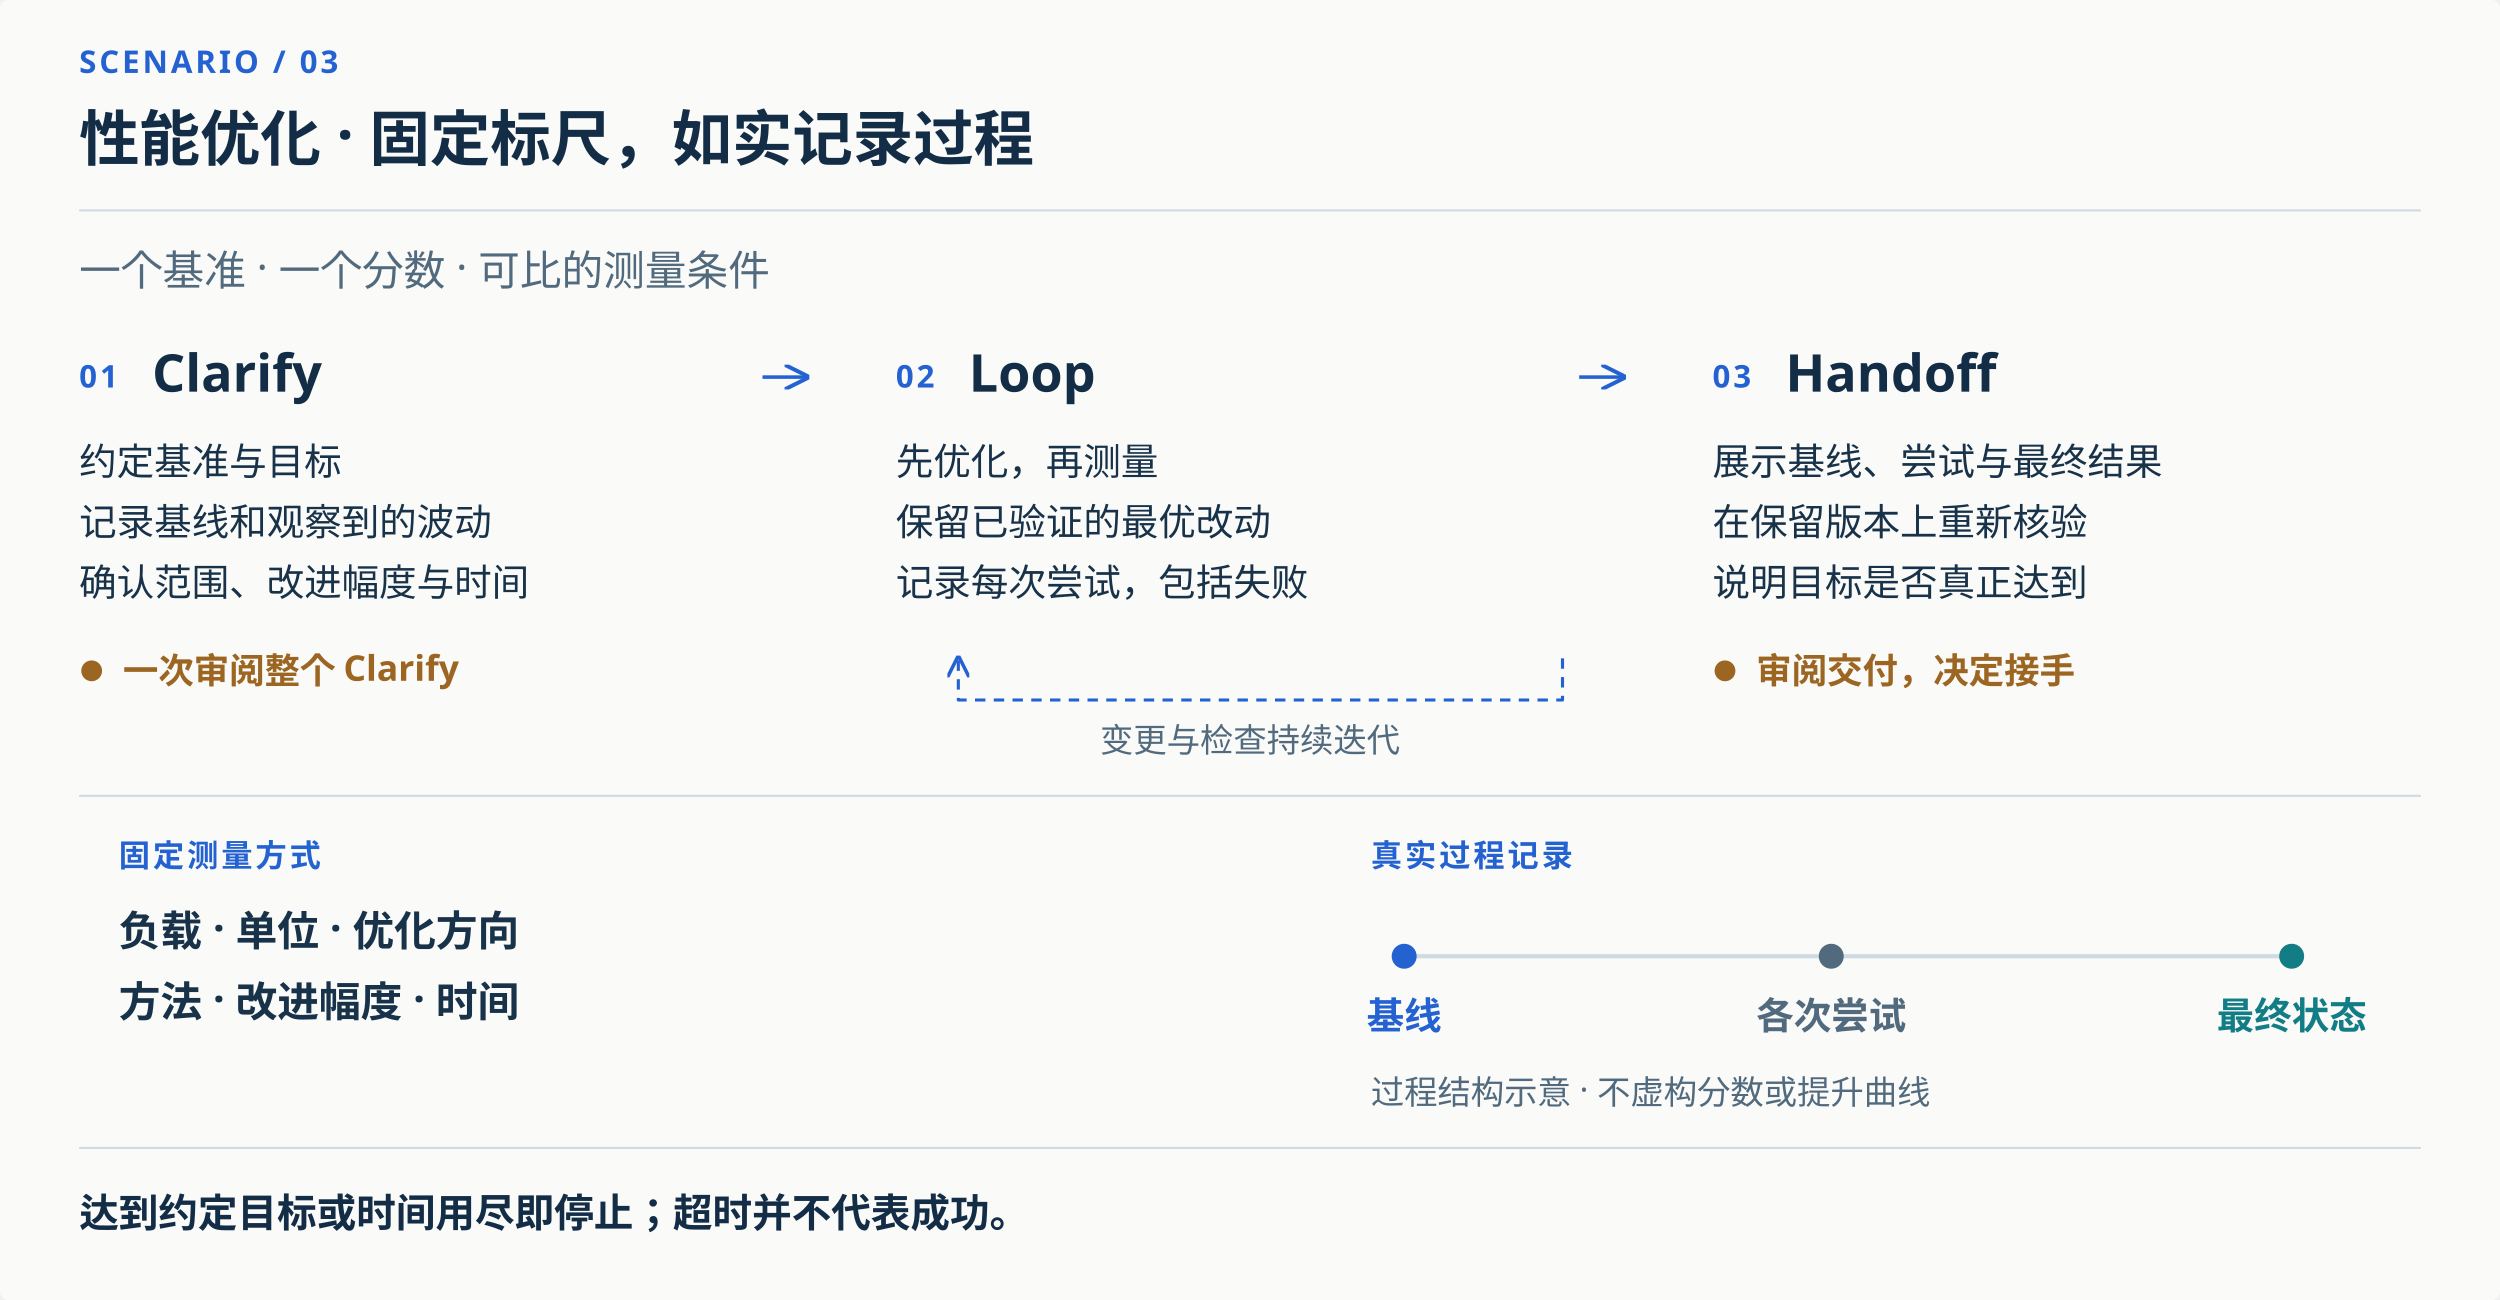
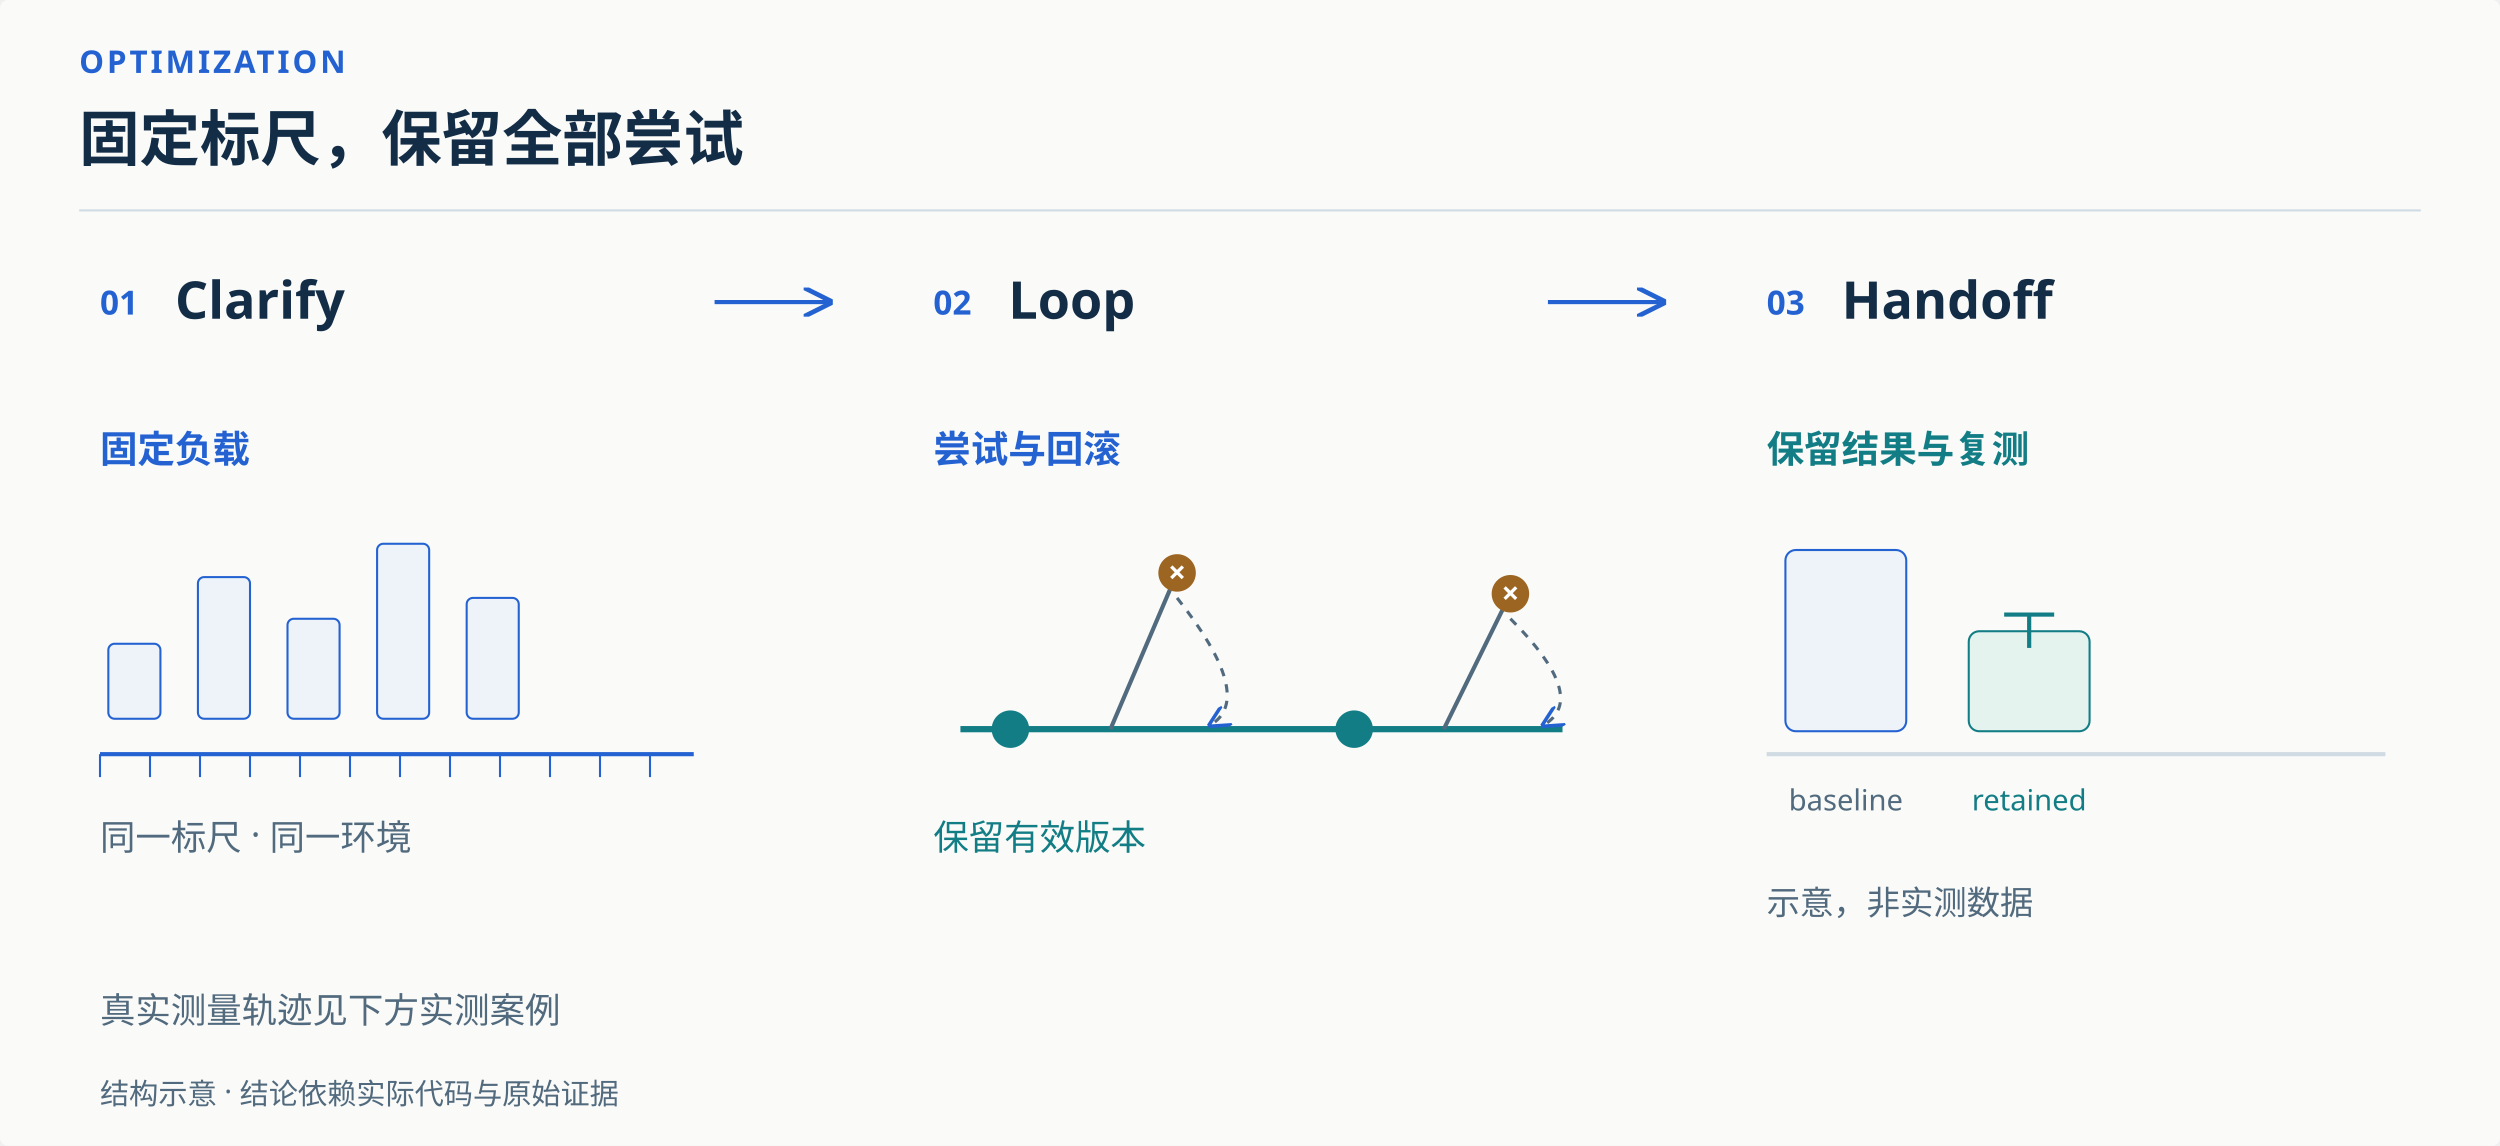
- <svg xmlns="http://www.w3.org/2000/svg" width="1200" height="624" viewBox="0 0 1200 624" role="img" aria-labelledby="title desc">
+ <svg xmlns="http://www.w3.org/2000/svg" width="1200" height="550" viewBox="0 0 1200 550" role="img" aria-labelledby="title desc">
  <defs>
    <marker id="arrow" viewBox="0 0 8 8" refX="7" refY="4" markerWidth="7" markerHeight="7" orient="auto-start-reverse">
      <path d="M0 0 8 4 0 8" fill="none" stroke="#2462d2" stroke-width="1.3" />
    </marker>
    <pattern id="grid" width="24" height="24" patternUnits="userSpaceOnUse">
      <path d="M24 0H0V24" fill="none" stroke="#dce6ed" stroke-width="0.7" />
    </pattern>
  </defs>
-   <rect width="1200" height="624" rx="4" fill="#fafbf9" />
-   <text x="38" y="35" fill="#2462d2" font-family="-apple-system, BlinkMacSystemFont, 'Segoe UI', 'Noto Sans', Helvetica, Arial, 'PingFang SC', 'Microsoft YaHei', sans-serif" font-size="15" font-weight="650" text-anchor="start" letter-spacing="1.4">SCENARIO / 03</text>
-   <text x="38" y="77" fill="#142d47" font-family="-apple-system, BlinkMacSystemFont, 'Segoe UI', 'Noto Sans', Helvetica, Arial, 'PingFang SC', 'Microsoft YaHei', sans-serif" font-size="29" font-weight="650" text-anchor="start">性能优化 · 固定标尺，如实记录过程</text>
+   <rect width="1200" height="550" rx="4" fill="#fafbf9" />
+   <text x="38" y="35" fill="#2462d2" font-family="-apple-system, BlinkMacSystemFont, 'Segoe UI', 'Noto Sans', Helvetica, Arial, 'PingFang SC', 'Microsoft YaHei', sans-serif" font-size="15" font-weight="650" text-anchor="start" letter-spacing="1.4">OPTIMIZATION</text>
+   <text x="38" y="77" fill="#142d47" font-family="-apple-system, BlinkMacSystemFont, 'Segoe UI', 'Noto Sans', Helvetica, Arial, 'PingFang SC', 'Microsoft YaHei', sans-serif" font-size="29" font-weight="650" text-anchor="start">固定标尺，保留全部尝试</text>
  <path d="M38 101L1162 101" fill="none" stroke="#cfdae2" stroke-width="1" />
-   <text x="38" y="137" fill="#526a7e" font-family="-apple-system, BlinkMacSystemFont, 'Segoe UI', 'Noto Sans', Helvetica, Arial, 'PingFang SC', 'Microsoft YaHei', sans-serif" font-size="20" font-weight="400" text-anchor="start">一个基准 · 一个分数 · 可比的测量条件</text>
-   <text x="38" y="186" fill="#2462d2" font-family="-apple-system, BlinkMacSystemFont, 'Segoe UI', 'Noto Sans', Helvetica, Arial, 'PingFang SC', 'Microsoft YaHei', sans-serif" font-size="15" font-weight="650" text-anchor="start" letter-spacing="1.4">01</text>
-   <text x="73" y="188" fill="#142d47" font-family="-apple-system, BlinkMacSystemFont, 'Segoe UI', 'Noto Sans', Helvetica, Arial, 'PingFang SC', 'Microsoft YaHei', sans-serif" font-size="25" font-weight="650" text-anchor="start">Clarify</text>
-   <text x="38" y="228" fill="#183249" font-family="-apple-system, BlinkMacSystemFont, 'Segoe UI', 'Noto Sans', Helvetica, Arial, 'PingFang SC', 'Microsoft YaHei', sans-serif" font-size="18" font-weight="400" text-anchor="start">约定基准与目标</text>
-   <text x="38" y="257" fill="#183249" font-family="-apple-system, BlinkMacSystemFont, 'Segoe UI', 'Noto Sans', Helvetica, Arial, 'PingFang SC', 'Microsoft YaHei', sans-serif" font-size="18" font-weight="400" text-anchor="start">记录基线和观察到的波动</text>
-   <text x="38" y="286" fill="#183249" font-family="-apple-system, BlinkMacSystemFont, 'Segoe UI', 'Noto Sans', Helvetica, Arial, 'PingFang SC', 'Microsoft YaHei', sans-serif" font-size="18" font-weight="400" text-anchor="start">确认范围、改进幅度与时间</text>
-   <path d="M366 181L387 181" fill="none" stroke="#2462d2" stroke-width="1.7" marker-end="url(#arrow)" />
-   <text x="430" y="186" fill="#2462d2" font-family="-apple-system, BlinkMacSystemFont, 'Segoe UI', 'Noto Sans', Helvetica, Arial, 'PingFang SC', 'Microsoft YaHei', sans-serif" font-size="15" font-weight="650" text-anchor="start" letter-spacing="1.4">02</text>
-   <text x="465" y="188" fill="#142d47" font-family="-apple-system, BlinkMacSystemFont, 'Segoe UI', 'Noto Sans', Helvetica, Arial, 'PingFang SC', 'Microsoft YaHei', sans-serif" font-size="25" font-weight="650" text-anchor="start">Loop</text>
-   <text x="430" y="228" fill="#183249" font-family="-apple-system, BlinkMacSystemFont, 'Segoe UI', 'Noto Sans', Helvetica, Arial, 'PingFang SC', 'Microsoft YaHei', sans-serif" font-size="18" font-weight="400" text-anchor="start">先优化，再测量</text>
-   <text x="430" y="257" fill="#183249" font-family="-apple-system, BlinkMacSystemFont, 'Segoe UI', 'Noto Sans', Helvetica, Arial, 'PingFang SC', 'Microsoft YaHei', sans-serif" font-size="18" font-weight="400" text-anchor="start">保留已验证的最优改动</text>
-   <text x="430" y="286" fill="#183249" font-family="-apple-system, BlinkMacSystemFont, 'Segoe UI', 'Noto Sans', Helvetica, Arial, 'PingFang SC', 'Microsoft YaHei', sans-serif" font-size="18" font-weight="400" text-anchor="start">记录每次尝试，包括失败</text>
-   <path d="M758 181L779 181" fill="none" stroke="#2462d2" stroke-width="1.7" marker-end="url(#arrow)" />
-   <text x="822" y="186" fill="#2462d2" font-family="-apple-system, BlinkMacSystemFont, 'Segoe UI', 'Noto Sans', Helvetica, Arial, 'PingFang SC', 'Microsoft YaHei', sans-serif" font-size="15" font-weight="650" text-anchor="start" letter-spacing="1.4">03</text>
-   <text x="857" y="188" fill="#142d47" font-family="-apple-system, BlinkMacSystemFont, 'Segoe UI', 'Noto Sans', Helvetica, Arial, 'PingFang SC', 'Microsoft YaHei', sans-serif" font-size="25" font-weight="650" text-anchor="start">Handoff</text>
-   <text x="822" y="228" fill="#183249" font-family="-apple-system, BlinkMacSystemFont, 'Segoe UI', 'Noto Sans', Helvetica, Arial, 'PingFang SC', 'Microsoft YaHei', sans-serif" font-size="18" font-weight="400" text-anchor="start">展示基线、尝试与最终结果</text>
-   <text x="822" y="257" fill="#183249" font-family="-apple-system, BlinkMacSystemFont, 'Segoe UI', 'Noto Sans', Helvetica, Arial, 'PingFang SC', 'Microsoft YaHei', sans-serif" font-size="18" font-weight="400" text-anchor="start">在保留版本上重新核验</text>
-   <text x="822" y="286" fill="#183249" font-family="-apple-system, BlinkMacSystemFont, 'Segoe UI', 'Noto Sans', Helvetica, Arial, 'PingFang SC', 'Microsoft YaHei', sans-serif" font-size="18" font-weight="400" text-anchor="start">说明目标是否真正达到</text>
-   <circle cx="44" cy="322" r="5" fill="#9c6522" />
-   <text x="59" y="328" fill="#9c6522" font-family="-apple-system, BlinkMacSystemFont, 'Segoe UI', 'Noto Sans', Helvetica, Arial, 'PingFang SC', 'Microsoft YaHei', sans-serif" font-size="17" font-weight="550" text-anchor="start">一次审阅整个 Clarify</text>
-   <path d="M750 316V336H460V316" fill="none" stroke="#2462d2" stroke-width="1.5" stroke-linejoin="round" stroke-dasharray="5 4" marker-end="url(#arrow)" />
-   <text x="600" y="361" fill="#526a7e" font-family="-apple-system, BlinkMacSystemFont, 'Segoe UI', 'Noto Sans', Helvetica, Arial, 'PingFang SC', 'Microsoft YaHei', sans-serif" font-size="16" font-weight="400" text-anchor="middle">变更与检查持续迭代</text>
-   <circle cx="828" cy="322" r="5" fill="#9c6522" />
-   <text x="843" y="328" fill="#9c6522" font-family="-apple-system, BlinkMacSystemFont, 'Segoe UI', 'Noto Sans', Helvetica, Arial, 'PingFang SC', 'Microsoft YaHei', sans-serif" font-size="17" font-weight="550" text-anchor="start">审阅交付，决定接手</text>
-   <path d="M38 382L1162 382" fill="none" stroke="#cfdae2" stroke-width="1" />
-   <text x="57" y="416" fill="#2462d2" font-family="-apple-system, BlinkMacSystemFont, 'Segoe UI', 'Noto Sans', Helvetica, Arial, 'PingFang SC', 'Microsoft YaHei', sans-serif" font-size="15" font-weight="650" text-anchor="start" letter-spacing="1.4">固定测量方式</text>
-   <text x="57" y="454" fill="#183249" font-family="-apple-system, BlinkMacSystemFont, 'Segoe UI', 'Noto Sans', Helvetica, Arial, 'PingFang SC', 'Microsoft YaHei', sans-serif" font-size="20" font-weight="550" text-anchor="start">负载 · 单位 · 优化方向</text>
-   <text x="57" y="488" fill="#183249" font-family="-apple-system, BlinkMacSystemFont, 'Segoe UI', 'Noto Sans', Helvetica, Arial, 'PingFang SC', 'Microsoft YaHei', sans-serif" font-size="20" font-weight="550" text-anchor="start">方法 · 改进幅度 · 时间</text>
-   <text x="658" y="416" fill="#2462d2" font-family="-apple-system, BlinkMacSystemFont, 'Segoe UI', 'Noto Sans', Helvetica, Arial, 'PingFang SC', 'Microsoft YaHei', sans-serif" font-size="15" font-weight="650" text-anchor="start" letter-spacing="1.4">真实过程记录</text>
-   <path d="M674 459L1100 459" fill="none" stroke="#cfdae2" stroke-width="2" />
-   <circle cx="674" cy="459" r="6" fill="#2462d2" />
-   <text x="674" y="494" fill="#2462d2" font-family="-apple-system, BlinkMacSystemFont, 'Segoe UI', 'Noto Sans', Helvetica, Arial, 'PingFang SC', 'Microsoft YaHei', sans-serif" font-size="18" font-weight="550" text-anchor="middle">基线</text>
-   <circle cx="879" cy="459" r="6" fill="#526a7e" />
-   <text x="879" y="494" fill="#526a7e" font-family="-apple-system, BlinkMacSystemFont, 'Segoe UI', 'Noto Sans', Helvetica, Arial, 'PingFang SC', 'Microsoft YaHei', sans-serif" font-size="18" font-weight="550" text-anchor="middle">各次尝试</text>
-   <circle cx="1100" cy="459" r="6" fill="#137d85" />
-   <text x="1100" y="494" fill="#137d85" font-family="-apple-system, BlinkMacSystemFont, 'Segoe UI', 'Noto Sans', Helvetica, Arial, 'PingFang SC', 'Microsoft YaHei', sans-serif" font-size="18" font-weight="550" text-anchor="middle">最终状态</text>
-   <text x="658" y="530" fill="#526a7e" font-family="-apple-system, BlinkMacSystemFont, 'Segoe UI', 'Noto Sans', Helvetica, Arial, 'PingFang SC', 'Microsoft YaHei', sans-serif" font-size="16" font-weight="400" text-anchor="start">过程结构示意 · 不虚构分数或提升曲线</text>
-   <path d="M38 551L1162 551" fill="none" stroke="#cfdae2" stroke-width="1" />
-   <text x="38" y="589" fill="#142d47" font-family="-apple-system, BlinkMacSystemFont, 'Segoe UI', 'Noto Sans', Helvetica, Arial, 'PingFang SC', 'Microsoft YaHei', sans-serif" font-size="19" font-weight="550" text-anchor="start">达到约定目标或时间用尽即停止；超时并不代表成功。</text>
+   <text x="48" y="151" fill="#2462d2" font-family="-apple-system, BlinkMacSystemFont, 'Segoe UI', 'Noto Sans', Helvetica, Arial, 'PingFang SC', 'Microsoft YaHei', sans-serif" font-size="16" font-weight="650" text-anchor="start">01</text>
+   <text x="84" y="153" fill="#142d47" font-family="-apple-system, BlinkMacSystemFont, 'Segoe UI', 'Noto Sans', Helvetica, Arial, 'PingFang SC', 'Microsoft YaHei', sans-serif" font-size="25" font-weight="650" text-anchor="start">Clarify</text>
+   <path d="M343 145L398 145" fill="none" stroke="#2462d2" stroke-width="2" marker-end="url(#arrow)" />
+   <text x="448" y="151" fill="#2462d2" font-family="-apple-system, BlinkMacSystemFont, 'Segoe UI', 'Noto Sans', Helvetica, Arial, 'PingFang SC', 'Microsoft YaHei', sans-serif" font-size="16" font-weight="650" text-anchor="start">02</text>
+   <text x="484" y="153" fill="#142d47" font-family="-apple-system, BlinkMacSystemFont, 'Segoe UI', 'Noto Sans', Helvetica, Arial, 'PingFang SC', 'Microsoft YaHei', sans-serif" font-size="25" font-weight="650" text-anchor="start">Loop</text>
+   <path d="M743 145L798 145" fill="none" stroke="#2462d2" stroke-width="2" marker-end="url(#arrow)" />
+   <text x="848" y="151" fill="#2462d2" font-family="-apple-system, BlinkMacSystemFont, 'Segoe UI', 'Noto Sans', Helvetica, Arial, 'PingFang SC', 'Microsoft YaHei', sans-serif" font-size="16" font-weight="650" text-anchor="start">03</text>
+   <text x="884" y="153" fill="#142d47" font-family="-apple-system, BlinkMacSystemFont, 'Segoe UI', 'Noto Sans', Helvetica, Arial, 'PingFang SC', 'Microsoft YaHei', sans-serif" font-size="25" font-weight="650" text-anchor="start">Handoff</text>
+   <text x="48" y="222" fill="#2462d2" font-family="-apple-system, BlinkMacSystemFont, 'Segoe UI', 'Noto Sans', Helvetica, Arial, 'PingFang SC', 'Microsoft YaHei', sans-serif" font-size="18" font-weight="600" text-anchor="start">固定负载</text>
+   <rect x="52" y="309" width="25" height="36" rx="3" fill="#edf3f8" stroke="#2462d2" />
+   <rect x="95" y="277" width="25" height="68" rx="3" fill="#edf3f8" stroke="#2462d2" />
+   <rect x="138" y="297" width="25" height="48" rx="3" fill="#edf3f8" stroke="#2462d2" />
+   <rect x="181" y="261" width="25" height="84" rx="3" fill="#edf3f8" stroke="#2462d2" />
+   <rect x="224" y="287" width="25" height="58" rx="3" fill="#edf3f8" stroke="#2462d2" />
+   <path d="M48 362L333 362" fill="none" stroke="#2462d2" stroke-width="2" />
+   <path d="M48 362L48 373" fill="none" stroke="#2462d2" stroke-width="1" />
+   <path d="M72 362L72 373" fill="none" stroke="#2462d2" stroke-width="1" />
+   <path d="M96 362L96 373" fill="none" stroke="#2462d2" stroke-width="1" />
+   <path d="M120 362L120 373" fill="none" stroke="#2462d2" stroke-width="1" />
+   <path d="M144 362L144 373" fill="none" stroke="#2462d2" stroke-width="1" />
+   <path d="M168 362L168 373" fill="none" stroke="#2462d2" stroke-width="1" />
+   <path d="M192 362L192 373" fill="none" stroke="#2462d2" stroke-width="1" />
+   <path d="M216 362L216 373" fill="none" stroke="#2462d2" stroke-width="1" />
+   <path d="M240 362L240 373" fill="none" stroke="#2462d2" stroke-width="1" />
+   <path d="M264 362L264 373" fill="none" stroke="#2462d2" stroke-width="1" />
+   <path d="M288 362L288 373" fill="none" stroke="#2462d2" stroke-width="1" />
+   <path d="M312 362L312 373" fill="none" stroke="#2462d2" stroke-width="1" />
+   <text x="48" y="408" fill="#526a7e" font-family="-apple-system, BlinkMacSystemFont, 'Segoe UI', 'Noto Sans', Helvetica, Arial, 'PingFang SC', 'Microsoft YaHei', sans-serif" font-size="17" font-weight="400" text-anchor="start">同一标尺 · 同一环境</text>
+   <text x="448" y="222" fill="#2462d2" font-family="-apple-system, BlinkMacSystemFont, 'Segoe UI', 'Noto Sans', Helvetica, Arial, 'PingFang SC', 'Microsoft YaHei', sans-serif" font-size="18" font-weight="600" text-anchor="start">尝试与回滚</text>
+   <path d="M461 350L750 350" fill="none" stroke="#137d85" stroke-width="3" />
+   <circle cx="485" cy="350" r="9" fill="#137d85" />
+   <path d="M533 350L565 275" fill="none" stroke="#526a7e" stroke-width="2" stroke-linejoin="round" />
+   <path d="M565 287Q603 335 581 348" fill="none" stroke="#526a7e" stroke-width="1.5" stroke-linejoin="round" stroke-dasharray="4 4" marker-end="url(#arrow)" />
+   <circle cx="565" cy="275" r="9" fill="#9c6522" />
+   <text x="565" y="280" fill="white" font-family="-apple-system, BlinkMacSystemFont, 'Segoe UI', 'Noto Sans', Helvetica, Arial, 'PingFang SC', 'Microsoft YaHei', sans-serif" font-size="15" font-weight="600" text-anchor="middle">×</text>
+   <circle cx="650" cy="350" r="9" fill="#137d85" />
+   <path d="M693 350L725 285" fill="none" stroke="#526a7e" stroke-width="2" stroke-linejoin="round" />
+   <path d="M725 297Q763 335 741 348" fill="none" stroke="#526a7e" stroke-width="1.5" stroke-linejoin="round" stroke-dasharray="4 4" marker-end="url(#arrow)" />
+   <circle cx="725" cy="285" r="9" fill="#9c6522" />
+   <text x="725" y="290" fill="white" font-family="-apple-system, BlinkMacSystemFont, 'Segoe UI', 'Noto Sans', Helvetica, Arial, 'PingFang SC', 'Microsoft YaHei', sans-serif" font-size="15" font-weight="600" text-anchor="middle">×</text>
+   <text x="448" y="408" fill="#137d85" font-family="-apple-system, BlinkMacSystemFont, 'Segoe UI', 'Noto Sans', Helvetica, Arial, 'PingFang SC', 'Microsoft YaHei', sans-serif" font-size="17" font-weight="400" text-anchor="start">保留有效版本</text>
+   <text x="848" y="222" fill="#137d85" font-family="-apple-system, BlinkMacSystemFont, 'Segoe UI', 'Noto Sans', Helvetica, Arial, 'PingFang SC', 'Microsoft YaHei', sans-serif" font-size="18" font-weight="600" text-anchor="start">保留结果与复测</text>
+   <rect x="857" y="264" width="58" height="87" rx="5" fill="#edf3f8" stroke="#2462d2" />
+   <rect x="945" y="303" width="58" height="48" rx="5" fill="#e5f3ef" stroke="#137d85" />
+   <path d="M974 295L974 311" fill="none" stroke="#137d85" stroke-width="2" />
+   <path d="M962 295L986 295" fill="none" stroke="#137d85" stroke-width="2" />
+   <path d="M848 362L1145 362" fill="none" stroke="#cfdae2" stroke-width="2" />
+   <text x="886" y="389" fill="#526a7e" font-family="-apple-system, BlinkMacSystemFont, 'Segoe UI', 'Noto Sans', Helvetica, Arial, 'PingFang SC', 'Microsoft YaHei', sans-serif" font-size="14" font-weight="400" text-anchor="middle">baseline</text>
+   <text x="974" y="389" fill="#137d85" font-family="-apple-system, BlinkMacSystemFont, 'Segoe UI', 'Noto Sans', Helvetica, Arial, 'PingFang SC', 'Microsoft YaHei', sans-serif" font-size="14" font-weight="400" text-anchor="middle">retained</text>
+   <text x="848" y="439" fill="#526a7e" font-family="-apple-system, BlinkMacSystemFont, 'Segoe UI', 'Noto Sans', Helvetica, Arial, 'PingFang SC', 'Microsoft YaHei', sans-serif" font-size="16" font-weight="400" text-anchor="start">示意，非实测数据</text>
+   <text x="48" y="491" fill="#526a7e" font-family="-apple-system, BlinkMacSystemFont, 'Segoe UI', 'Noto Sans', Helvetica, Arial, 'PingFang SC', 'Microsoft YaHei', sans-serif" font-size="17" font-weight="400" text-anchor="start">真实测量轨迹见下方实测案例</text>
+   <text x="48" y="530" fill="#526a7e" font-family="-apple-system, BlinkMacSystemFont, 'Segoe UI', 'Noto Sans', Helvetica, Arial, 'PingFang SC', 'Microsoft YaHei', sans-serif" font-size="14" font-weight="400" text-anchor="start">结构示意 · 结论依赖实际代码与原始证据</text>
</svg>
